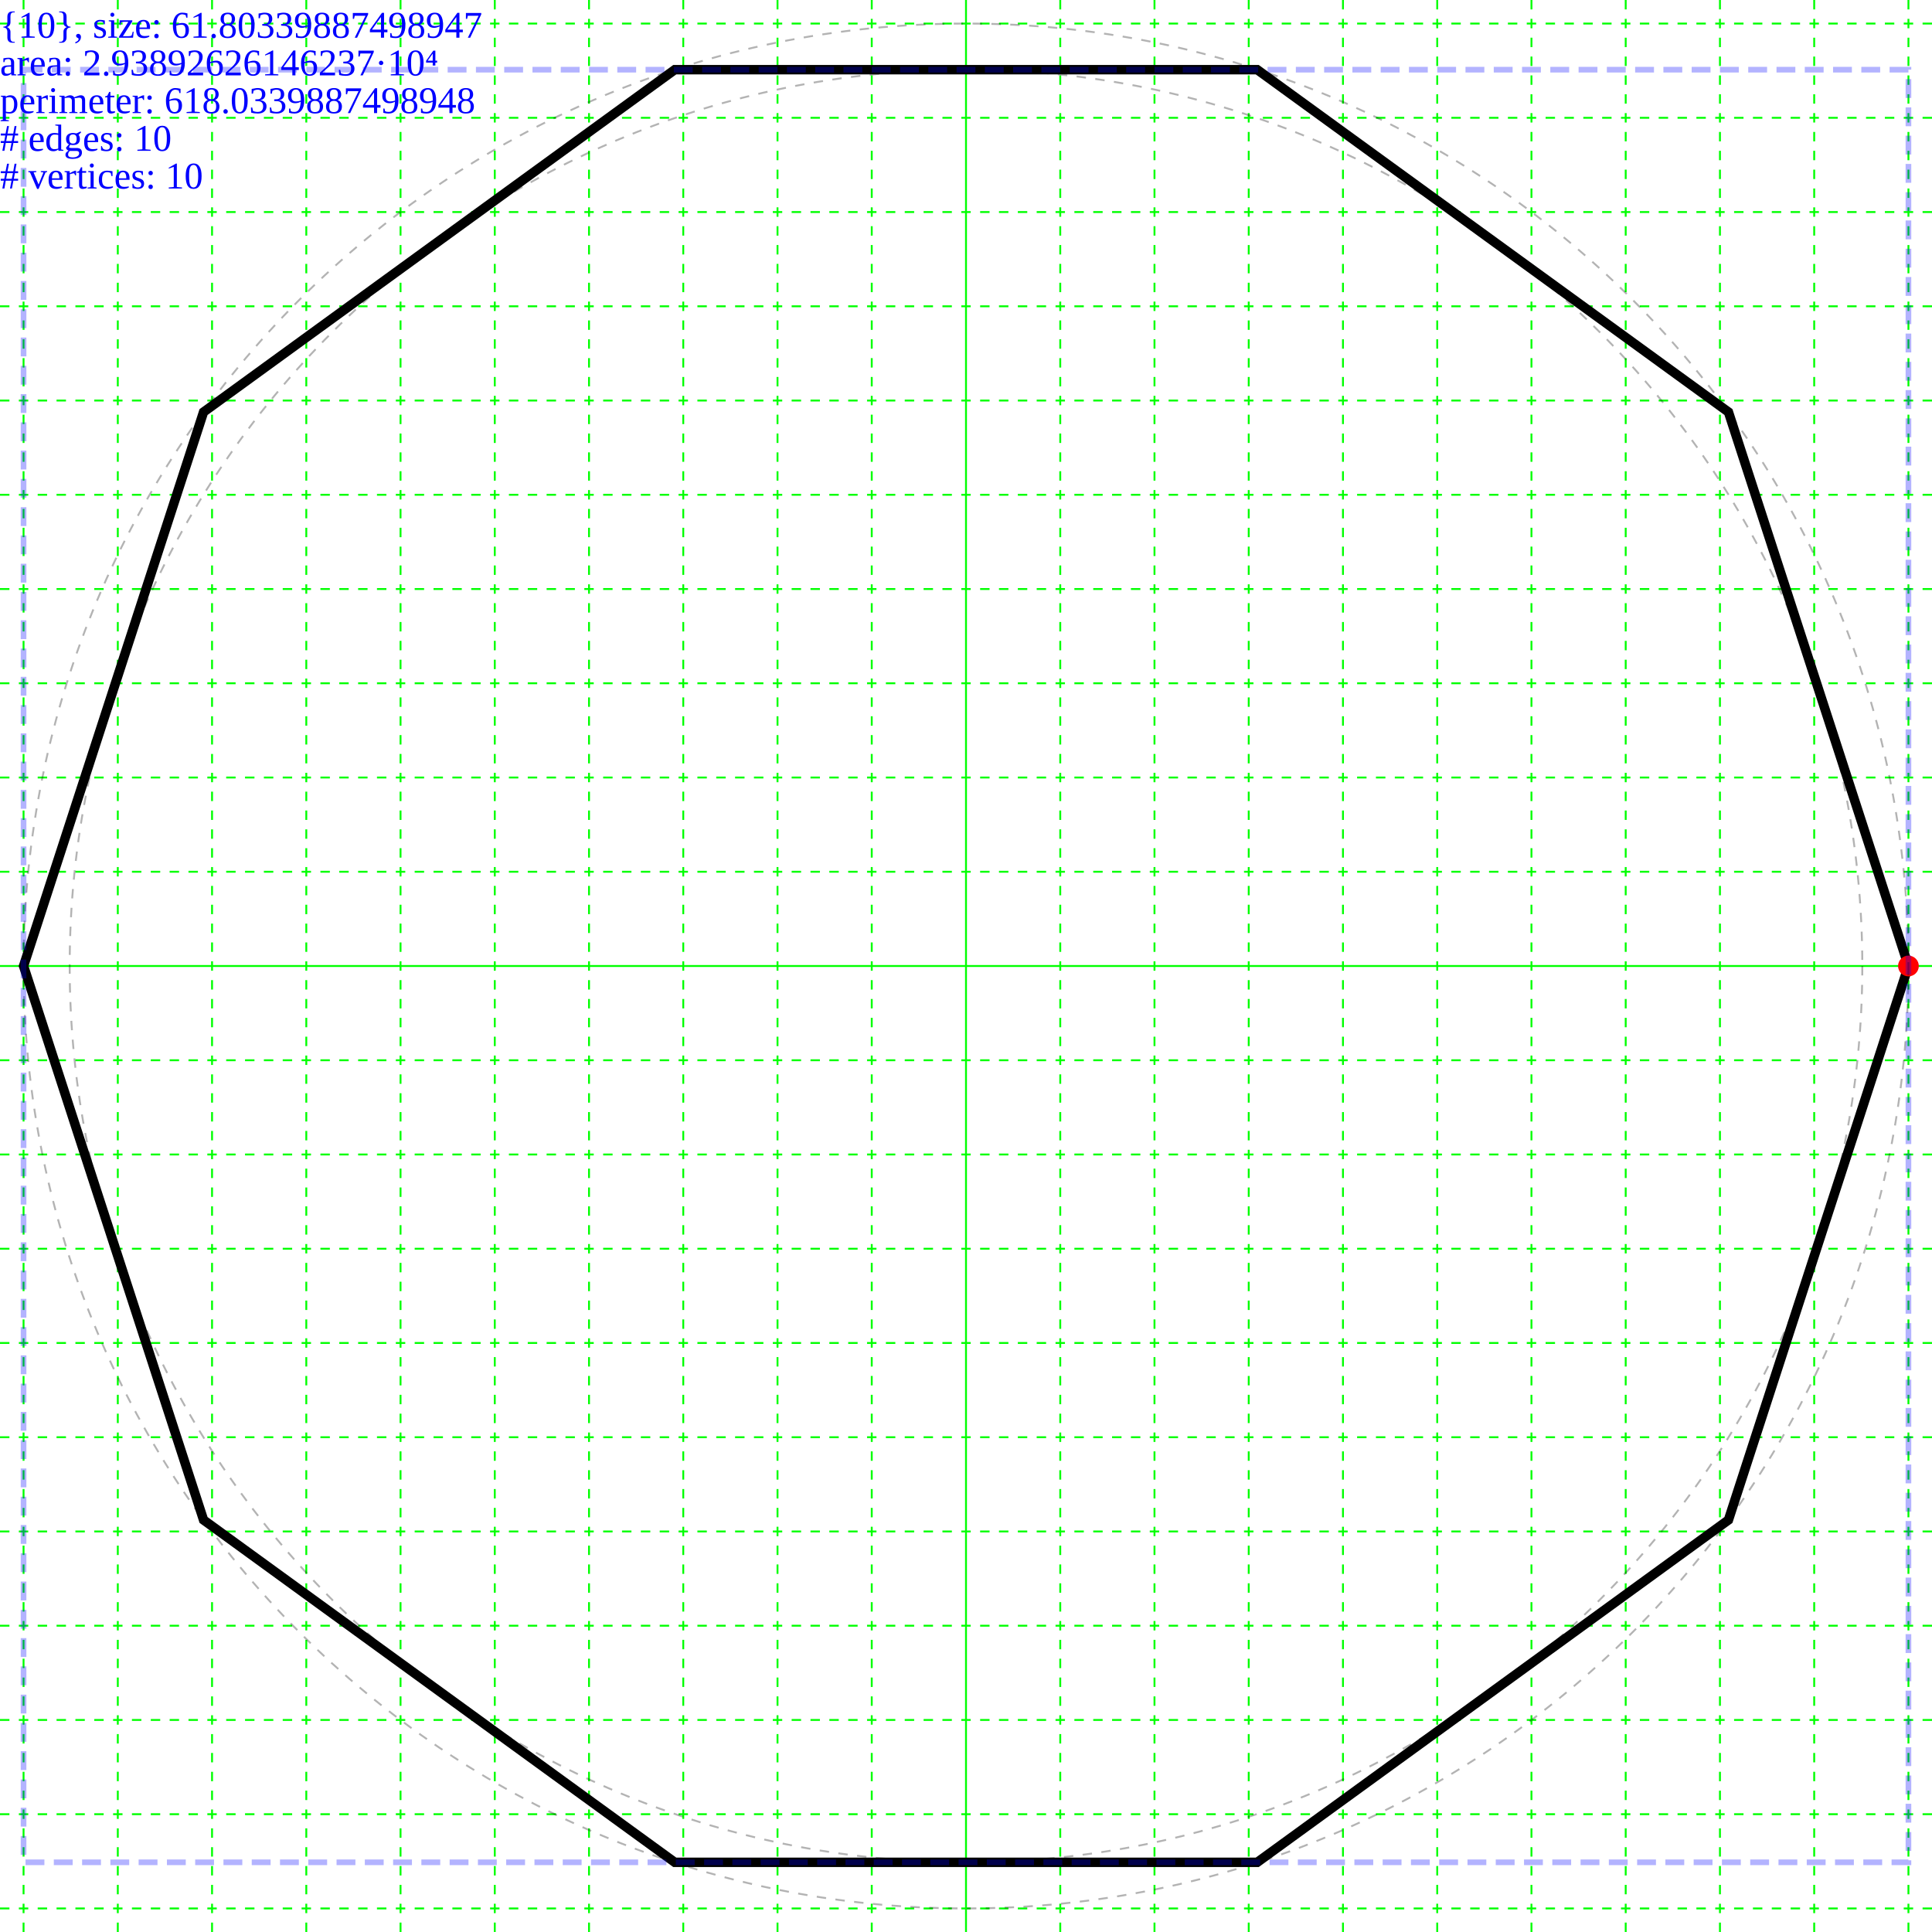
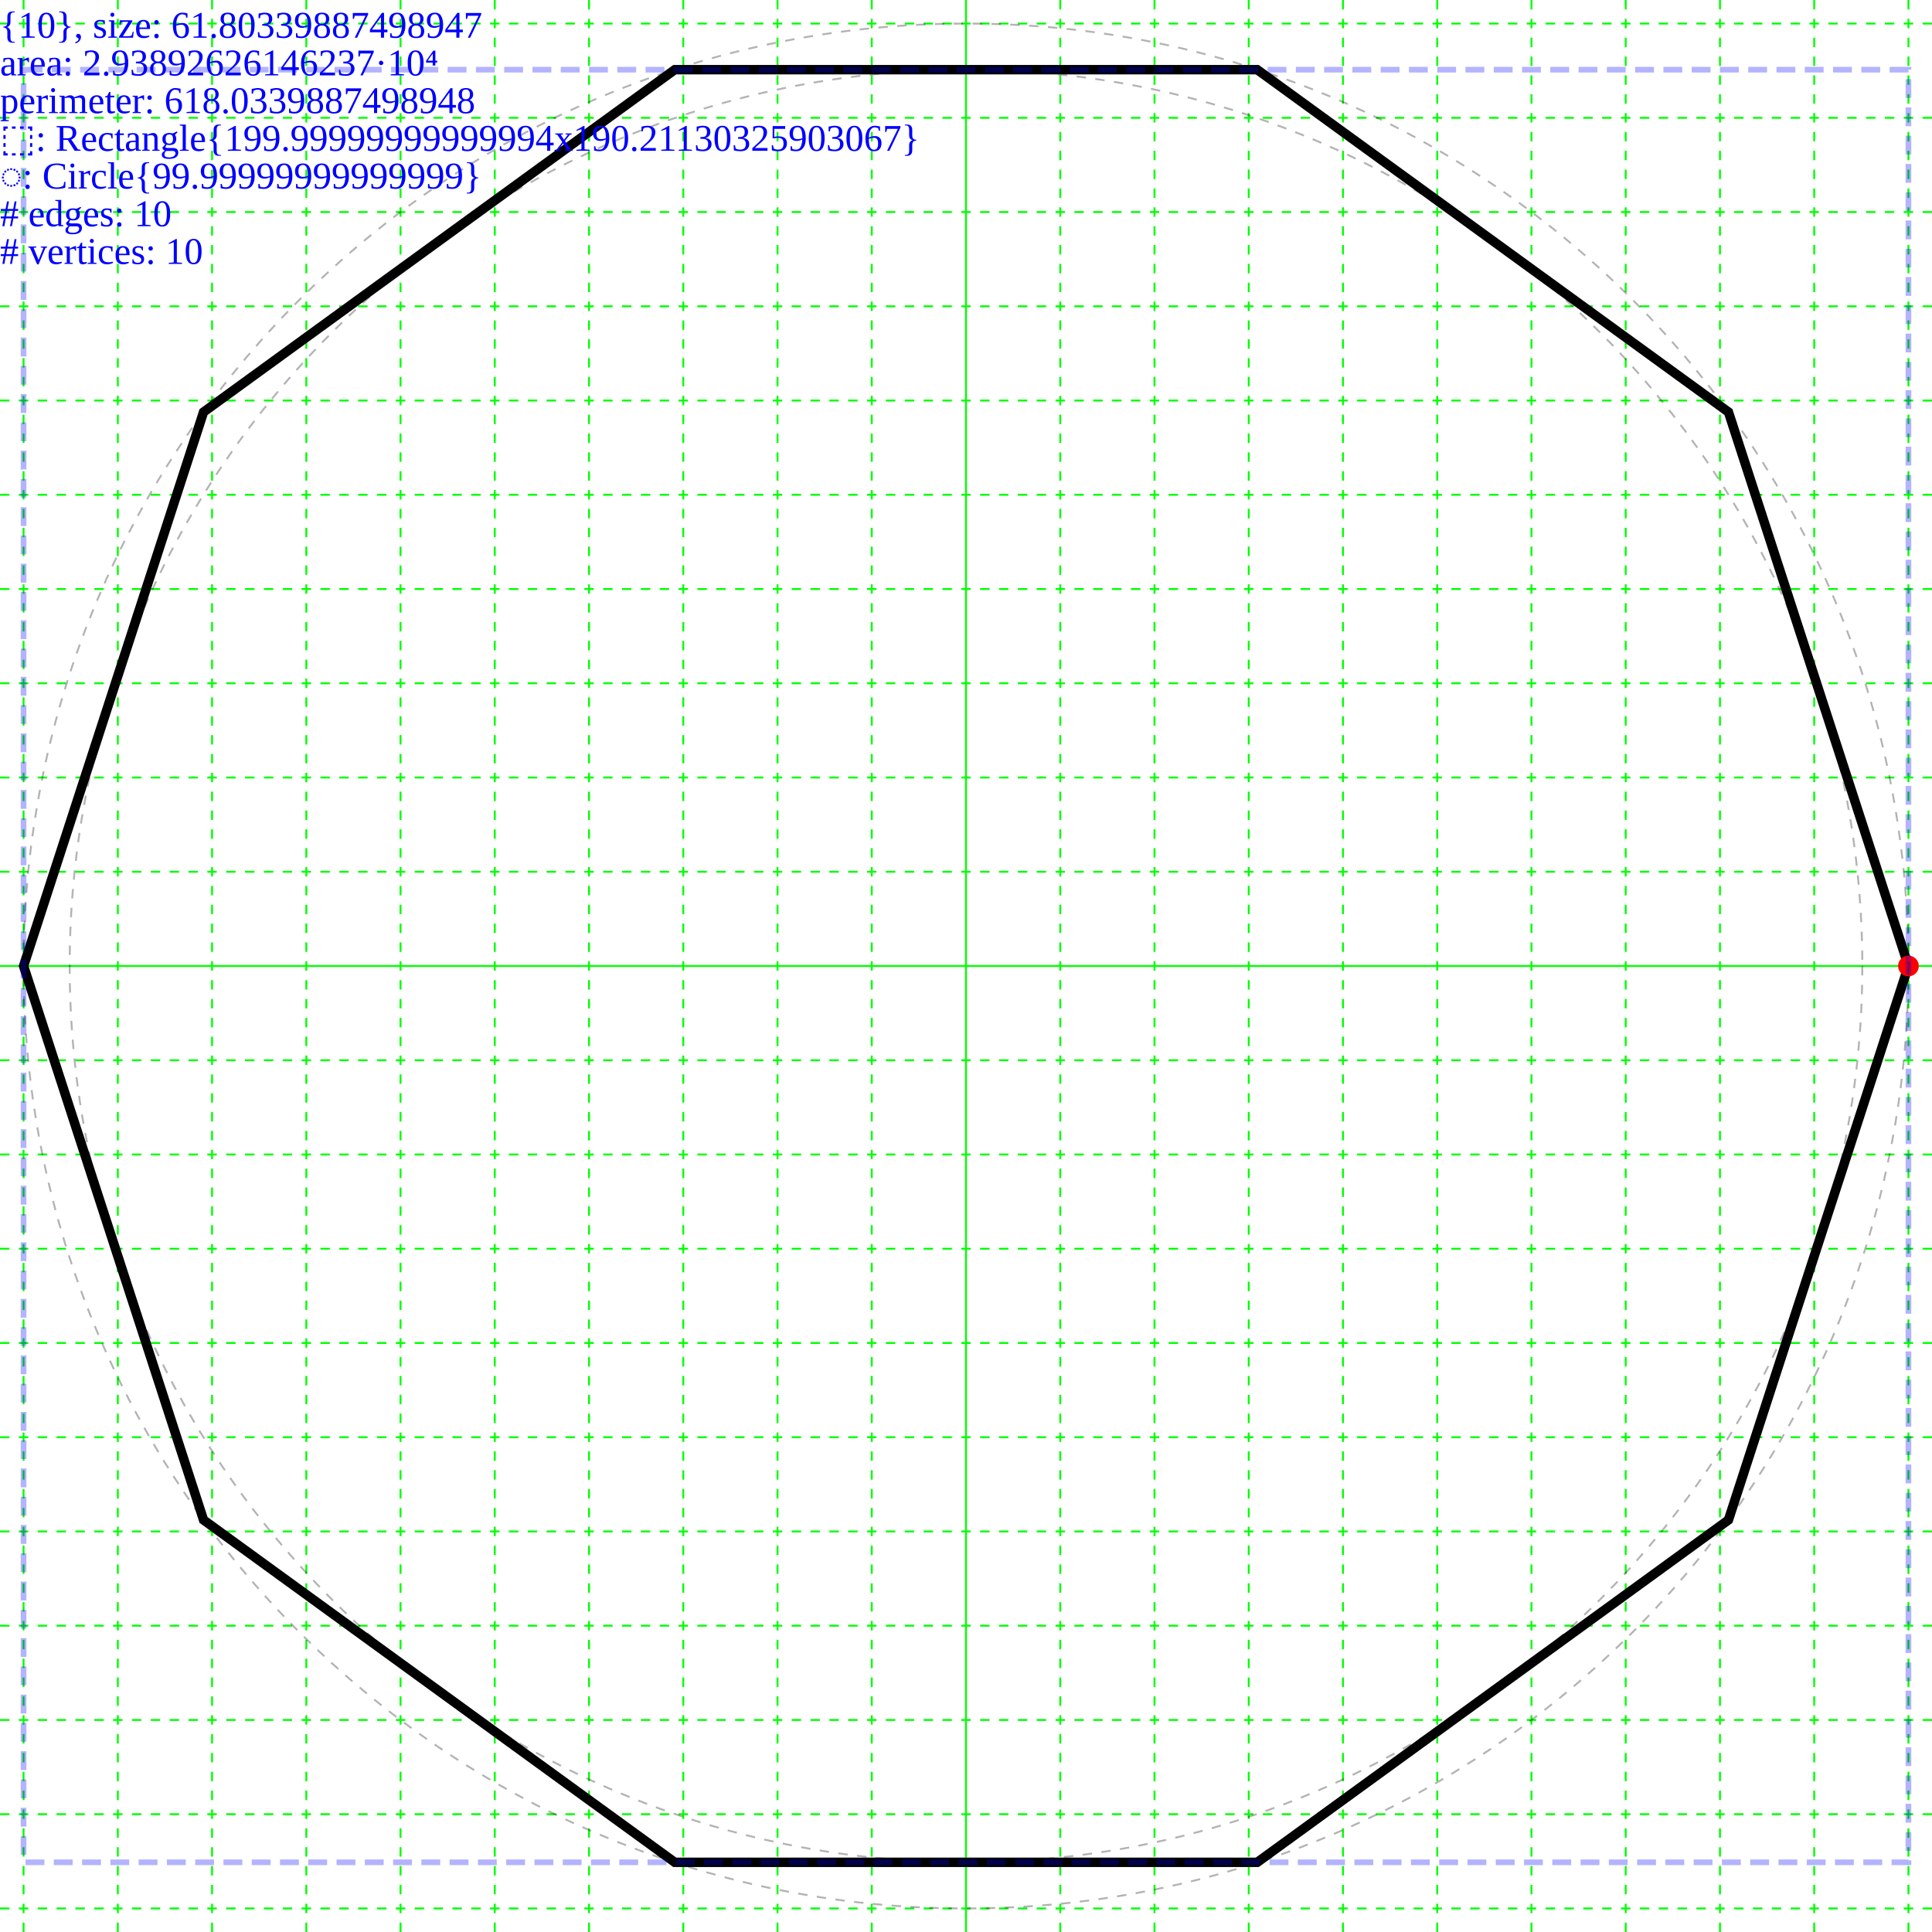
<svg xmlns="http://www.w3.org/2000/svg" height="205.0" width="205.0">
  <g transform="translate(102.5,102.5)">
    <g id="grid">
      <line stroke="#00ff00" stroke-width="0.2" x1="0" x2="0" y1="-102.5" y2="102.5" />
      <line stroke="#00ff00" stroke-dasharray="1,1" stroke-width="0.2" x1="10.0" x2="10.0" y1="-102.5" y2="102.5" />
      <line stroke="#00ff00" stroke-dasharray="1,1" stroke-width="0.2" x1="-10.0" x2="-10.0" y1="-102.5" y2="102.5" />
      <line stroke="#00ff00" stroke-dasharray="1,1" stroke-width="0.2" x1="20.0" x2="20.0" y1="-102.5" y2="102.5" />
      <line stroke="#00ff00" stroke-dasharray="1,1" stroke-width="0.2" x1="-20.0" x2="-20.0" y1="-102.5" y2="102.5" />
      <line stroke="#00ff00" stroke-dasharray="1,1" stroke-width="0.2" x1="30.0" x2="30.0" y1="-102.5" y2="102.5" />
      <line stroke="#00ff00" stroke-dasharray="1,1" stroke-width="0.2" x1="-30.0" x2="-30.0" y1="-102.5" y2="102.5" />
      <line stroke="#00ff00" stroke-dasharray="1,1" stroke-width="0.2" x1="40.0" x2="40.0" y1="-102.5" y2="102.5" />
      <line stroke="#00ff00" stroke-dasharray="1,1" stroke-width="0.2" x1="-40.0" x2="-40.0" y1="-102.5" y2="102.5" />
      <line stroke="#00ff00" stroke-dasharray="1,1" stroke-width="0.2" x1="50.0" x2="50.0" y1="-102.5" y2="102.5" />
      <line stroke="#00ff00" stroke-dasharray="1,1" stroke-width="0.2" x1="-50.0" x2="-50.0" y1="-102.5" y2="102.5" />
      <line stroke="#00ff00" stroke-dasharray="1,1" stroke-width="0.2" x1="60.0" x2="60.0" y1="-102.5" y2="102.5" />
      <line stroke="#00ff00" stroke-dasharray="1,1" stroke-width="0.2" x1="-60.0" x2="-60.0" y1="-102.5" y2="102.5" />
      <line stroke="#00ff00" stroke-dasharray="1,1" stroke-width="0.2" x1="70.0" x2="70.0" y1="-102.5" y2="102.5" />
      <line stroke="#00ff00" stroke-dasharray="1,1" stroke-width="0.2" x1="-70.0" x2="-70.0" y1="-102.5" y2="102.5" />
      <line stroke="#00ff00" stroke-dasharray="1,1" stroke-width="0.2" x1="80.0" x2="80.0" y1="-102.5" y2="102.5" />
      <line stroke="#00ff00" stroke-dasharray="1,1" stroke-width="0.2" x1="-80.0" x2="-80.0" y1="-102.5" y2="102.5" />
      <line stroke="#00ff00" stroke-dasharray="1,1" stroke-width="0.2" x1="90.0" x2="90.0" y1="-102.5" y2="102.5" />
      <line stroke="#00ff00" stroke-dasharray="1,1" stroke-width="0.2" x1="-90.0" x2="-90.0" y1="-102.5" y2="102.5" />
      <line stroke="#00ff00" stroke-dasharray="1,1" stroke-width="0.2" x1="100.0" x2="100.0" y1="-102.5" y2="102.5" />
      <line stroke="#00ff00" stroke-dasharray="1,1" stroke-width="0.2" x1="-100.0" x2="-100.0" y1="-102.5" y2="102.5" />
      <line stroke="#00ff00" stroke-dasharray="1,1" stroke-width="0.2" x1="110.0" x2="110.0" y1="-102.5" y2="102.5" />
      <line stroke="#00ff00" stroke-dasharray="1,1" stroke-width="0.2" x1="-110.0" x2="-110.0" y1="-102.5" y2="102.5" />
      <line stroke="#00ff00" stroke-width="0.2" x1="-102.5" x2="102.5" y1="0" y2="0" />
      <line stroke="#00ff00" stroke-dasharray="1,1" stroke-width="0.2" x1="-102.5" x2="102.5" y1="10.0" y2="10.0" />
      <line stroke="#00ff00" stroke-dasharray="1,1" stroke-width="0.2" x1="-102.5" x2="102.5" y1="-10.0" y2="-10.0" />
      <line stroke="#00ff00" stroke-dasharray="1,1" stroke-width="0.2" x1="-102.5" x2="102.5" y1="20.0" y2="20.0" />
      <line stroke="#00ff00" stroke-dasharray="1,1" stroke-width="0.2" x1="-102.5" x2="102.5" y1="-20.0" y2="-20.0" />
      <line stroke="#00ff00" stroke-dasharray="1,1" stroke-width="0.2" x1="-102.5" x2="102.5" y1="30.0" y2="30.0" />
      <line stroke="#00ff00" stroke-dasharray="1,1" stroke-width="0.2" x1="-102.5" x2="102.5" y1="-30.0" y2="-30.0" />
      <line stroke="#00ff00" stroke-dasharray="1,1" stroke-width="0.2" x1="-102.5" x2="102.5" y1="40.0" y2="40.0" />
      <line stroke="#00ff00" stroke-dasharray="1,1" stroke-width="0.2" x1="-102.5" x2="102.5" y1="-40.0" y2="-40.0" />
      <line stroke="#00ff00" stroke-dasharray="1,1" stroke-width="0.2" x1="-102.5" x2="102.5" y1="50.0" y2="50.0" />
      <line stroke="#00ff00" stroke-dasharray="1,1" stroke-width="0.2" x1="-102.5" x2="102.5" y1="-50.0" y2="-50.0" />
      <line stroke="#00ff00" stroke-dasharray="1,1" stroke-width="0.2" x1="-102.5" x2="102.5" y1="60.0" y2="60.0" />
      <line stroke="#00ff00" stroke-dasharray="1,1" stroke-width="0.2" x1="-102.5" x2="102.5" y1="-60.0" y2="-60.0" />
      <line stroke="#00ff00" stroke-dasharray="1,1" stroke-width="0.2" x1="-102.5" x2="102.5" y1="70.0" y2="70.0" />
      <line stroke="#00ff00" stroke-dasharray="1,1" stroke-width="0.2" x1="-102.5" x2="102.5" y1="-70.0" y2="-70.0" />
      <line stroke="#00ff00" stroke-dasharray="1,1" stroke-width="0.2" x1="-102.5" x2="102.5" y1="80.0" y2="80.0" />
      <line stroke="#00ff00" stroke-dasharray="1,1" stroke-width="0.2" x1="-102.5" x2="102.5" y1="-80.0" y2="-80.0" />
      <line stroke="#00ff00" stroke-dasharray="1,1" stroke-width="0.2" x1="-102.5" x2="102.5" y1="90.0" y2="90.0" />
      <line stroke="#00ff00" stroke-dasharray="1,1" stroke-width="0.2" x1="-102.5" x2="102.5" y1="-90.0" y2="-90.0" />
      <line stroke="#00ff00" stroke-dasharray="1,1" stroke-width="0.2" x1="-102.5" x2="102.5" y1="100.0" y2="100.0" />
      <line stroke="#00ff00" stroke-dasharray="1,1" stroke-width="0.2" x1="-102.5" x2="102.5" y1="-100.0" y2="-100.0" />
      <line stroke="#00ff00" stroke-dasharray="1,1" stroke-width="0.2" x1="-102.5" x2="102.5" y1="110.0" y2="110.0" />
      <line stroke="#00ff00" stroke-dasharray="1,1" stroke-width="0.2" x1="-102.5" x2="102.5" y1="-110.0" y2="-110.0" />
      <line stroke="#00ff00" stroke-dasharray="1,1" stroke-width="0.2" x1="-102.5" x2="102.5" y1="120.0" y2="120.0" />
      <line stroke="#00ff00" stroke-dasharray="1,1" stroke-width="0.2" x1="-102.5" x2="102.5" y1="-120.0" y2="-120.0" />
      <line stroke="#00ff00" stroke-dasharray="1,1" stroke-width="0.2" x1="-102.5" x2="102.5" y1="130.0" y2="130.0" />
      <line stroke="#00ff00" stroke-dasharray="1,1" stroke-width="0.2" x1="-102.5" x2="102.5" y1="-130.0" y2="-130.0" />
      <line stroke="#00ff00" stroke-dasharray="1,1" stroke-width="0.2" x1="-102.5" x2="102.5" y1="140.0" y2="140.0" />
      <line stroke="#00ff00" stroke-dasharray="1,1" stroke-width="0.2" x1="-102.5" x2="102.5" y1="-140.0" y2="-140.0" />
      <line stroke="#00ff00" stroke-dasharray="1,1" stroke-width="0.2" x1="-102.5" x2="102.5" y1="150.0" y2="150.0" />
      <line stroke="#00ff00" stroke-dasharray="1,1" stroke-width="0.2" x1="-102.5" x2="102.5" y1="-150.0" y2="-150.0" />
      <line stroke="#00ff00" stroke-dasharray="1,1" stroke-width="0.2" x1="-102.5" x2="102.5" y1="160.0" y2="160.0" />
      <line stroke="#00ff00" stroke-dasharray="1,1" stroke-width="0.2" x1="-102.5" x2="102.5" y1="-160.0" y2="-160.0" />
      <line stroke="#00ff00" stroke-dasharray="1,1" stroke-width="0.2" x1="-102.5" x2="102.5" y1="170.0" y2="170.0" />
      <line stroke="#00ff00" stroke-dasharray="1,1" stroke-width="0.2" x1="-102.5" x2="102.5" y1="-170.0" y2="-170.0" />
      <line stroke="#00ff00" stroke-dasharray="1,1" stroke-width="0.2" x1="-102.5" x2="102.5" y1="180.0" y2="180.0" />
      <line stroke="#00ff00" stroke-dasharray="1,1" stroke-width="0.2" x1="-102.5" x2="102.5" y1="-180.0" y2="-180.0" />
      <line stroke="#00ff00" stroke-dasharray="1,1" stroke-width="0.2" x1="-102.5" x2="102.5" y1="190.0" y2="190.0" />
      <line stroke="#00ff00" stroke-dasharray="1,1" stroke-width="0.2" x1="-102.5" x2="102.5" y1="-190.0" y2="-190.0" />
      <line stroke="#00ff00" stroke-dasharray="1,1" stroke-width="0.2" x1="-102.5" x2="102.5" y1="200.0" y2="200.0" />
      <line stroke="#00ff00" stroke-dasharray="1,1" stroke-width="0.2" x1="-102.5" x2="102.5" y1="-200.0" y2="-200.0" />
      <line stroke="#00ff00" stroke-dasharray="1,1" stroke-width="0.2" x1="-102.5" x2="102.5" y1="210.0" y2="210.0" />
      <line stroke="#00ff00" stroke-dasharray="1,1" stroke-width="0.2" x1="-102.5" x2="102.5" y1="-210.0" y2="-210.0" />
    </g>
    <g>
      <polygon fill="none" points="100,0.0 80.902,58.779 30.902,95.106 -30.902,95.106 -80.902,58.779 -100,1.224646799147353E-14 -80.902,-58.779 -30.902,-95.106 30.902,-95.106 80.902,-58.779" stroke="black" stroke-width="1" />
      <circle cx="100" cy="0.0" fill="#ff0000" r="1.1" />
      <circle fill="none" r="95.106" stroke="black" stroke-dasharray="1,1" stroke-opacity="0.3" stroke-width="0.2" />
      <circle fill="none" r="100" stroke="black" stroke-dasharray="1,1" stroke-opacity="0.3" stroke-width="0.2" />
      <rect fill="none" height="190.211" stroke="blue" stroke-dasharray="2,1" stroke-opacity="0.3" stroke-width="0.6" width="200" x="-100" y="-95.106" />
    </g>
  </g>
  <g>
    <text fill="blue" font-size="4.0" id="info" x="0" y="0">
      <tspan dy="4.0" x="0">{10}, size: 61.80339887498947</tspan>
      <tspan dy="4.0" x="0">area: 2.93892626146237·10⁴</tspan>
      <tspan dy="4.0" x="0">perimeter: 618.0339887498948</tspan>
+       <tspan dy="4.0" x="0">⬚: Rectangle{199.99999999999994x190.21130325903067}</tspan>
+       <tspan dy="4.0" x="0">◌: Circle{99.99999999999999}</tspan>
      <tspan dy="4.0" x="0"># edges: 10</tspan>
      <tspan dy="4.0" x="0"># vertices: 10</tspan>
    </text>
  </g>
</svg>
